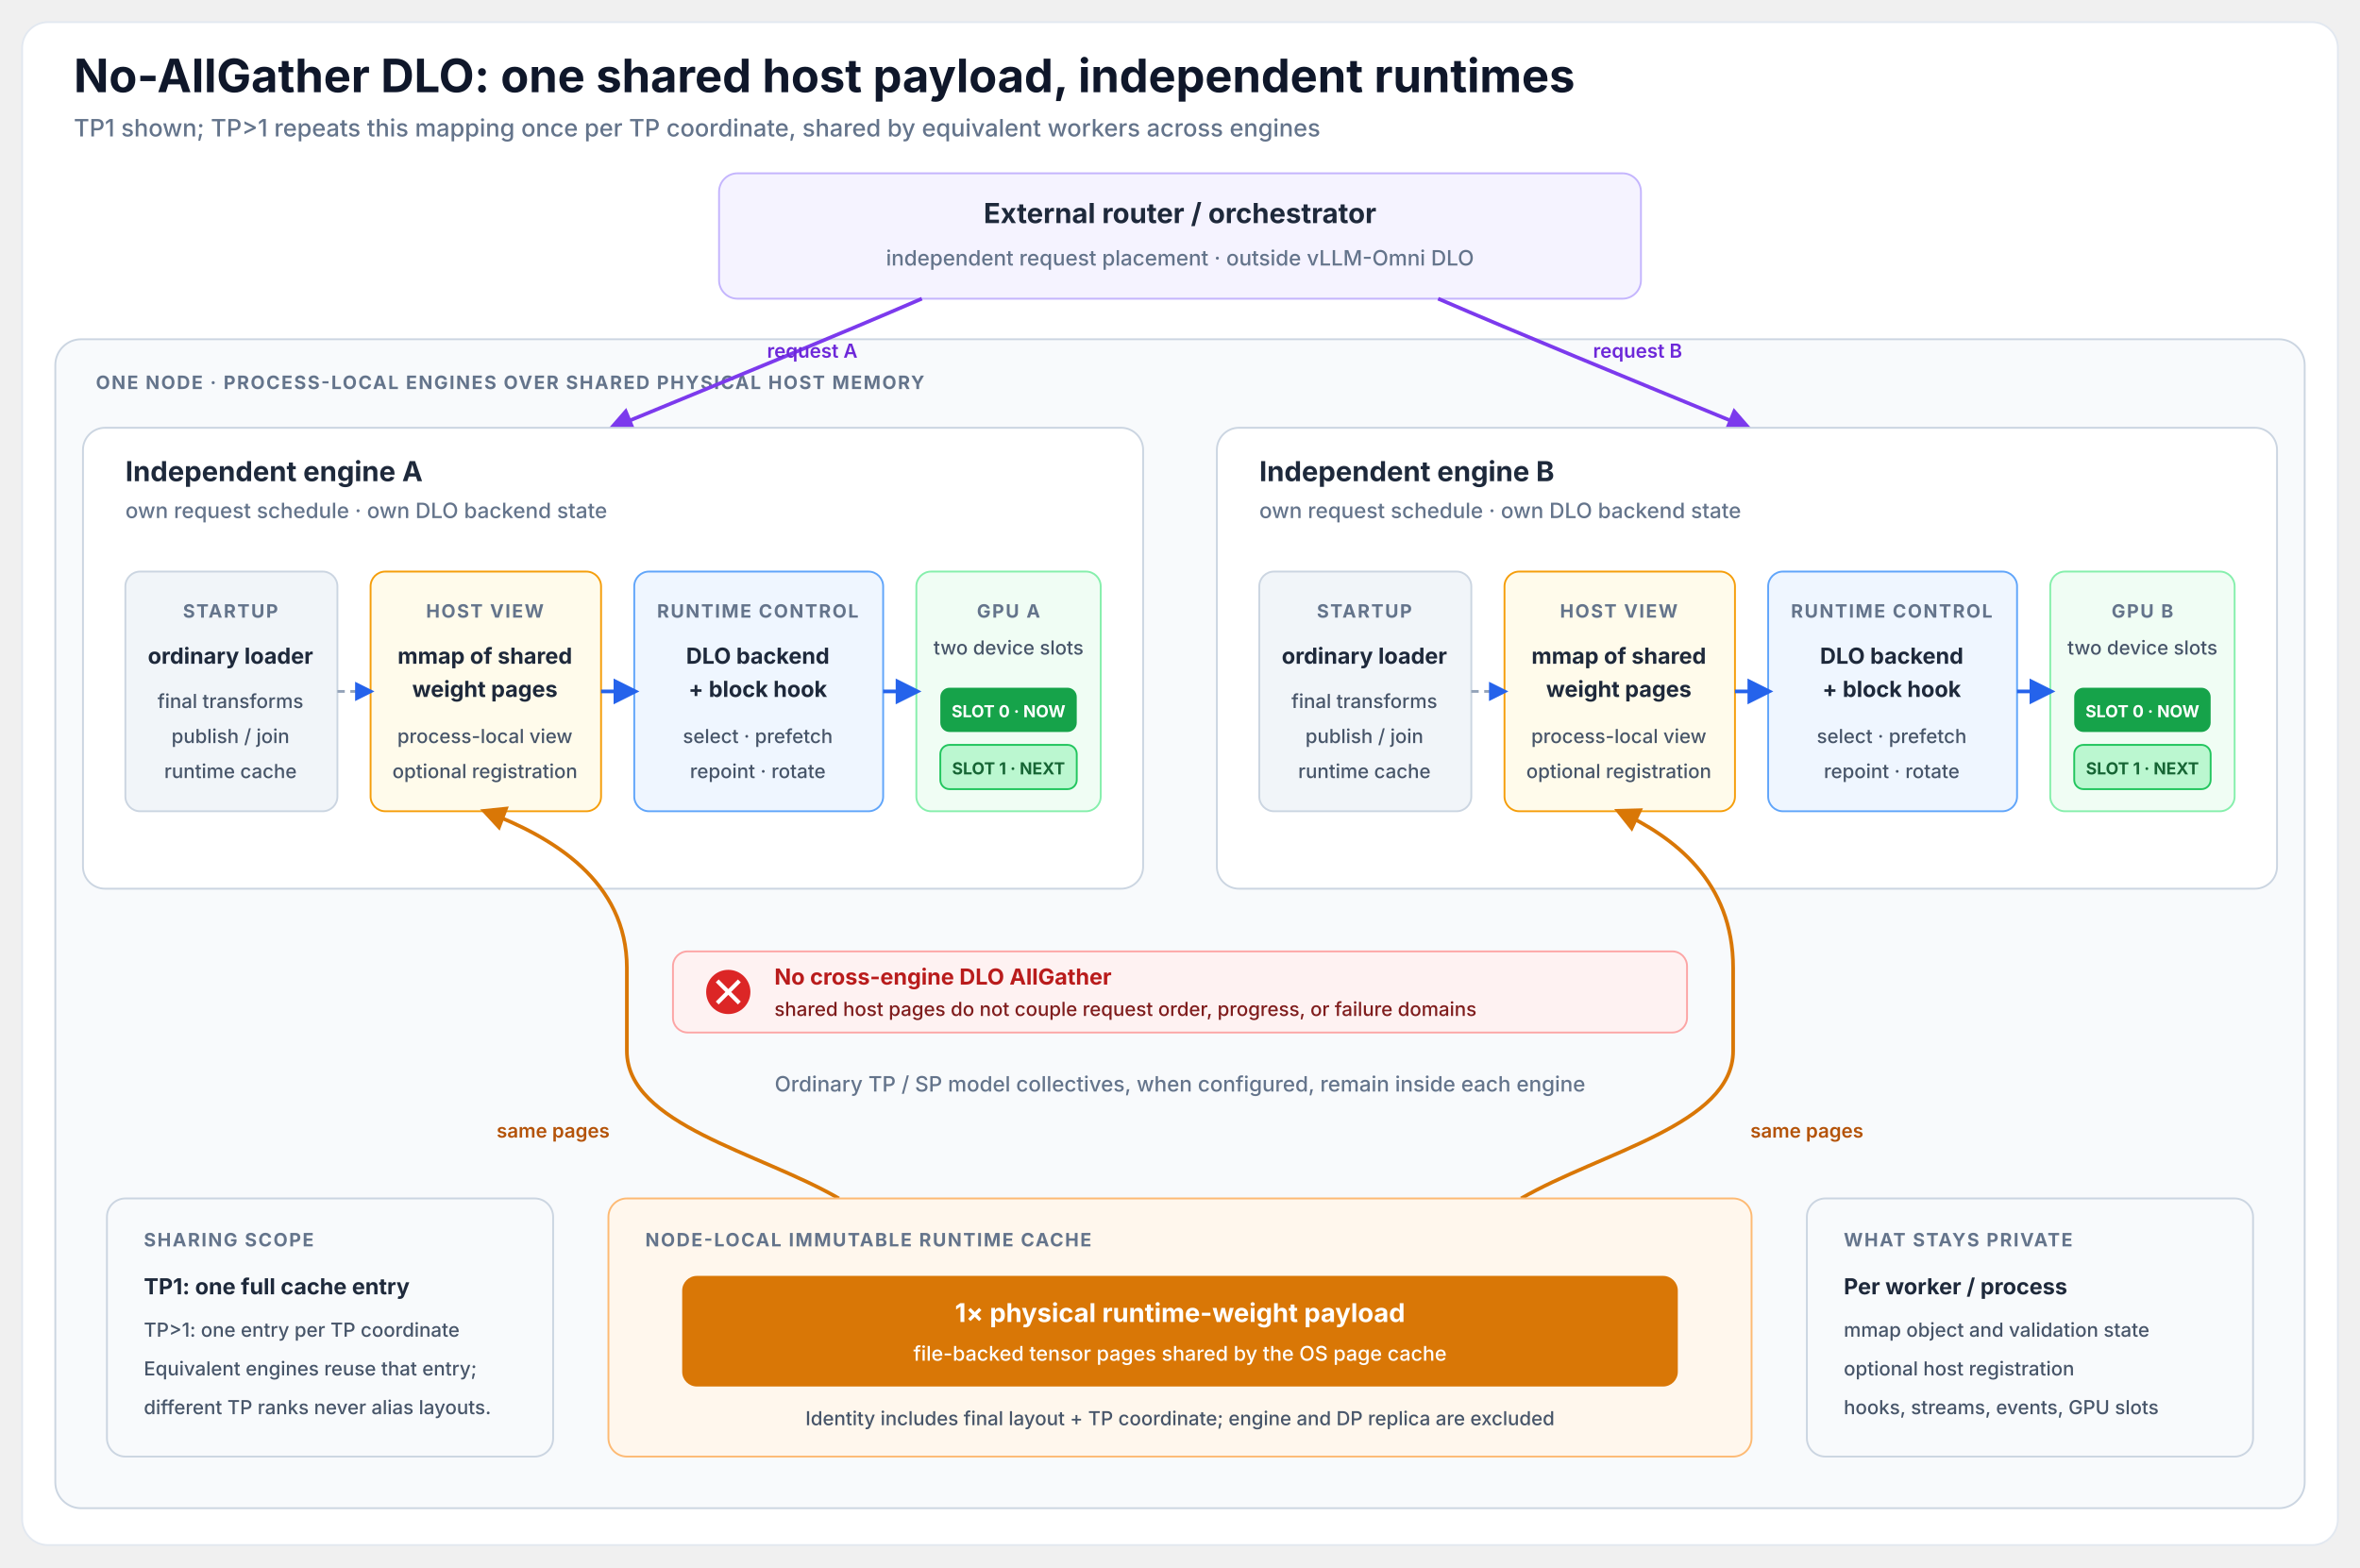
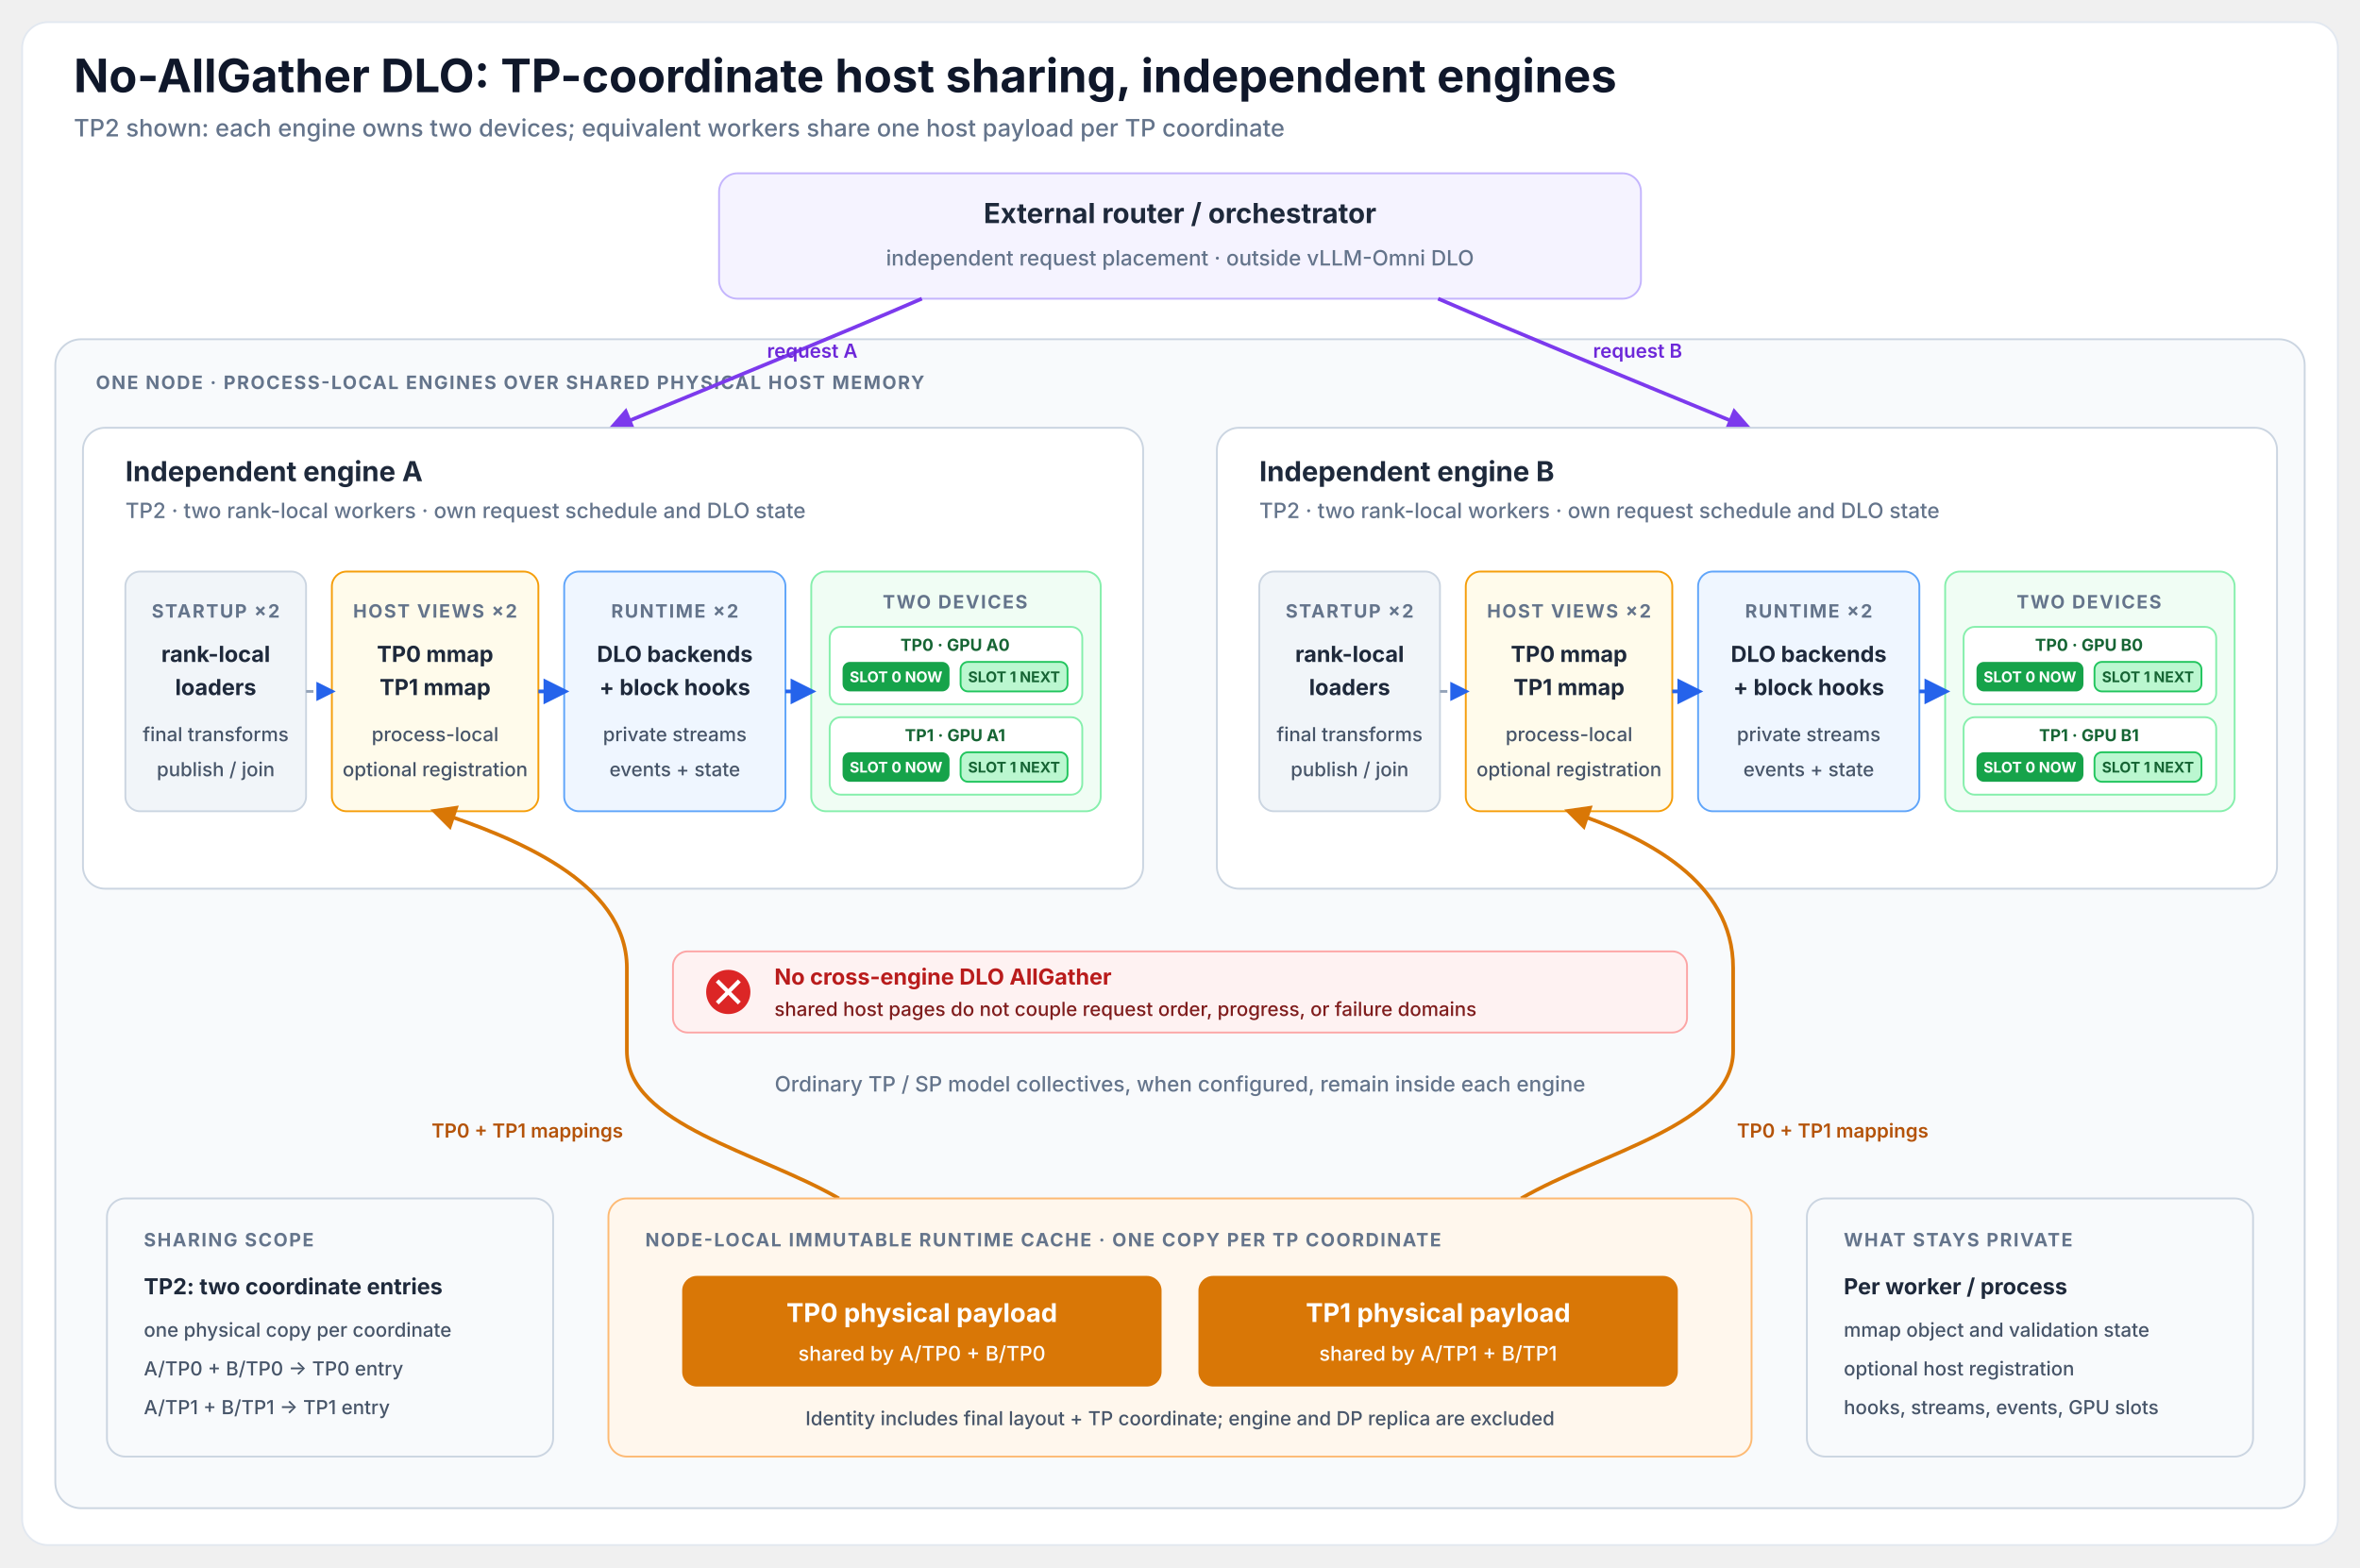
<svg xmlns="http://www.w3.org/2000/svg" width="1280" height="850" viewBox="0 0 1280 850" role="img" aria-labelledby="title desc">
  <defs>
    <marker id="request-arrow" viewBox="0 0 10 10" refX="8" refY="5" markerWidth="7" markerHeight="7" orient="auto">
      <path d="M 0 0 L 10 5 L 0 10 z" fill="#7c3aed" />
    </marker>
    <marker id="mapping-arrow" viewBox="0 0 10 10" refX="8" refY="5" markerWidth="7" markerHeight="7" orient="auto">
      <path d="M 0 0 L 10 5 L 0 10 z" fill="#d97706" />
    </marker>
    <marker id="runtime-arrow" viewBox="0 0 10 10" refX="8" refY="5" markerWidth="7" markerHeight="7" orient="auto">
      <path d="M 0 0 L 10 5 L 0 10 z" fill="#2563eb" />
    </marker>
    <style>
      .canvas { fill: #ffffff; stroke: #e2e8f0; }
      .node { fill: #f8fafc; stroke: #cbd5e1; }
      .engine { fill: #ffffff; stroke: #cbd5e1; }
      .router { fill: #f5f3ff; stroke: #c4b5fd; }
      .scope { fill: #f8fafc; stroke: #cbd5e1; }
      .cache { fill: #fff7ed; stroke: #fdba74; }
      .payload { fill: #d97706; }
      .loader { fill: #f1f5f9; stroke: #cbd5e1; }
      .mapping { fill: #fffbeb; stroke: #f59e0b; }
      .hook { fill: #eff6ff; stroke: #60a5fa; }
      .gpu { fill: #f0fdf4; stroke: #86efac; }
+       .device { fill: #ffffff; stroke: #86efac; }
      .slot-current { fill: #16a34a; }
      .slot-next { fill: #bbf7d0; stroke: #22c55e; }
      .no-collective { fill: #fef2f2; stroke: #fca5a5; }
      .title { font: 700 25px system-ui, -apple-system, Segoe UI, sans-serif; fill: #0f172a; }
      .subtitle { font: 500 13px system-ui, -apple-system, Segoe UI, sans-serif; fill: #64748b; }
      .section { font: 700 15px system-ui, -apple-system, Segoe UI, sans-serif; fill: #1e293b; }
      .section-sub { font: 500 11.5px system-ui, -apple-system, Segoe UI, sans-serif; fill: #64748b; }
      .eyebrow { font: 700 10px system-ui, -apple-system, Segoe UI, sans-serif; letter-spacing: .8px; fill: #64748b; }
      .box-title { font: 700 12px system-ui, -apple-system, Segoe UI, sans-serif; fill: #1e293b; }
      .box-text { font: 500 10.5px system-ui, -apple-system, Segoe UI, sans-serif; fill: #475569; }
      .payload-title { font: 700 14px system-ui, -apple-system, Segoe UI, sans-serif; fill: #ffffff; }
      .payload-text { font: 500 11px system-ui, -apple-system, Segoe UI, sans-serif; fill: #ffffff; }
-       .slot-text { font: 700 9px system-ui, -apple-system, Segoe UI, sans-serif; fill: #ffffff; }
-       .slot-next-text { font: 700 9px system-ui, -apple-system, Segoe UI, sans-serif; fill: #166534; }
+       .device-title { font: 700 9px system-ui, -apple-system, Segoe UI, sans-serif; fill: #166534; }
+       .slot-text { font: 700 8px system-ui, -apple-system, Segoe UI, sans-serif; fill: #ffffff; }
+       .slot-next-text { font: 700 8px system-ui, -apple-system, Segoe UI, sans-serif; fill: #166534; }
      .arrow-label { font: 600 10.5px system-ui, -apple-system, Segoe UI, sans-serif; fill: #475569; }
      .request-label { font: 600 10.5px system-ui, -apple-system, Segoe UI, sans-serif; fill: #6d28d9; }
      .mapping-label { font: 600 10.5px system-ui, -apple-system, Segoe UI, sans-serif; fill: #b45309; }
      .no-title { font: 700 12px system-ui, -apple-system, Segoe UI, sans-serif; fill: #b91c1c; }
      .no-text { font: 500 10.5px system-ui, -apple-system, Segoe UI, sans-serif; fill: #7f1d1d; }
      .request-path { fill: none; stroke: #7c3aed; stroke-width: 2; marker-end: url(#request-arrow); }
      .mapping-path { fill: none; stroke: #d97706; stroke-width: 2; marker-end: url(#mapping-arrow); }
      .runtime-path { fill: none; stroke: #2563eb; stroke-width: 2; marker-end: url(#runtime-arrow); }
      .startup-path { fill: none; stroke: #94a3b8; stroke-width: 1.5; stroke-dasharray: 4 3; marker-end: url(#runtime-arrow); }
    </style>
  </defs>
  <rect x="12" y="12" width="1256" height="826" rx="14" class="canvas" />
-   <text id="title-text" x="40" y="50" class="title">No-AllGather DLO: one shared host payload, independent runtimes</text>
-   <text x="40" y="74" class="subtitle">TP1 shown; TP&gt;1 repeats this mapping once per TP coordinate, shared by equivalent workers across engines</text>
+   <text id="title-text" x="40" y="50" class="title">No-AllGather DLO: TP-coordinate host sharing, independent engines</text>
+   <text x="40" y="74" class="subtitle">TP2 shown: each engine owns two devices; equivalent workers share one host payload per TP coordinate</text>
  <rect x="390" y="94" width="500" height="68" rx="10" class="router" />
  <text x="640" y="121" text-anchor="middle" class="section">External router / orchestrator</text>
  <text x="640" y="144" text-anchor="middle" class="section-sub">independent request placement · outside vLLM-Omni DLO</text>
  <rect x="30" y="184" width="1220" height="634" rx="14" class="node" />
  <text x="52" y="211" class="eyebrow">ONE NODE · PROCESS-LOCAL ENGINES OVER SHARED PHYSICAL HOST MEMORY</text>
  <path d="M 500 162 C 456 181, 400 204, 332 232" class="request-path" />
  <text x="416" y="194" class="request-label">request A</text>
  <path d="M 780 162 C 824 181, 880 204, 948 232" class="request-path" />
  <text x="864" y="194" class="request-label">request B</text>
  <rect x="45" y="232" width="575" height="250" rx="12" class="engine" />
  <text x="68" y="261" class="section">Independent engine A</text>
-   <text x="68" y="281" class="section-sub">own request schedule · own DLO backend state</text>
-   <rect x="68" y="310" width="115" height="130" rx="8" class="loader" />
-   <text x="125" y="335" text-anchor="middle" class="eyebrow">STARTUP</text>
-   <text x="125" y="360" text-anchor="middle" class="box-title">ordinary loader</text>
-   <text x="125" y="384" text-anchor="middle" class="box-text">final transforms</text>
-   <text x="125" y="403" text-anchor="middle" class="box-text">publish / join</text>
-   <text x="125" y="422" text-anchor="middle" class="box-text">runtime cache</text>
-   <rect x="201" y="310" width="125" height="130" rx="8" class="mapping" />
-   <text x="263" y="335" text-anchor="middle" class="eyebrow">HOST VIEW</text>
-   <text x="263" y="360" text-anchor="middle" class="box-title">mmap of shared</text>
-   <text x="263" y="378" text-anchor="middle" class="box-title">weight pages</text>
-   <text x="263" y="403" text-anchor="middle" class="box-text">process-local view</text>
-   <text x="263" y="422" text-anchor="middle" class="box-text">optional registration</text>
-   <rect x="344" y="310" width="135" height="130" rx="8" class="hook" />
-   <text x="411" y="335" text-anchor="middle" class="eyebrow">RUNTIME CONTROL</text>
-   <text x="411" y="360" text-anchor="middle" class="box-title">DLO backend</text>
-   <text x="411" y="378" text-anchor="middle" class="box-title">+ block hook</text>
-   <text x="411" y="403" text-anchor="middle" class="box-text">select · prefetch</text>
-   <text x="411" y="422" text-anchor="middle" class="box-text">repoint · rotate</text>
-   <rect x="497" y="310" width="100" height="130" rx="8" class="gpu" />
-   <text x="547" y="335" text-anchor="middle" class="eyebrow">GPU A</text>
-   <text x="547" y="355" text-anchor="middle" class="box-text">two device slots</text>
-   <rect x="510" y="373" width="74" height="24" rx="5" class="slot-current" />
-   <text x="547" y="389" text-anchor="middle" class="slot-text">SLOT 0 · NOW</text>
-   <rect x="510" y="404" width="74" height="24" rx="5" class="slot-next" />
-   <text x="547" y="420" text-anchor="middle" class="slot-next-text">SLOT 1 · NEXT</text>
-   <path d="M 183 375 L 201 375" class="startup-path" />
-   <path d="M 326 375 L 344 375" class="runtime-path" />
-   <path d="M 479 375 L 497 375" class="runtime-path" />
+   <text x="68" y="281" class="section-sub">TP2 · two rank-local workers · own request schedule and DLO state</text>
+   <rect x="68" y="310" width="98" height="130" rx="8" class="loader" />
+   <text x="117" y="335" text-anchor="middle" class="eyebrow">STARTUP ×2</text>
+   <text x="117" y="359" text-anchor="middle" class="box-title">rank-local</text>
+   <text x="117" y="377" text-anchor="middle" class="box-title">loaders</text>
+   <text x="117" y="402" text-anchor="middle" class="box-text">final transforms</text>
+   <text x="117" y="421" text-anchor="middle" class="box-text">publish / join</text>
+   <rect x="180" y="310" width="112" height="130" rx="8" class="mapping" />
+   <text x="236" y="335" text-anchor="middle" class="eyebrow">HOST VIEWS ×2</text>
+   <text x="236" y="359" text-anchor="middle" class="box-title">TP0 mmap</text>
+   <text x="236" y="377" text-anchor="middle" class="box-title">TP1 mmap</text>
+   <text x="236" y="402" text-anchor="middle" class="box-text">process-local</text>
+   <text x="236" y="421" text-anchor="middle" class="box-text">optional registration</text>
+   <rect x="306" y="310" width="120" height="130" rx="8" class="hook" />
+   <text x="366" y="335" text-anchor="middle" class="eyebrow">RUNTIME ×2</text>
+   <text x="366" y="359" text-anchor="middle" class="box-title">DLO backends</text>
+   <text x="366" y="377" text-anchor="middle" class="box-title">+ block hooks</text>
+   <text x="366" y="402" text-anchor="middle" class="box-text">private streams</text>
+   <text x="366" y="421" text-anchor="middle" class="box-text">events + state</text>
+   <rect x="440" y="310" width="157" height="130" rx="8" class="gpu" />
+   <text x="518" y="330" text-anchor="middle" class="eyebrow">TWO DEVICES</text>
+   <rect x="450" y="340" width="137" height="42" rx="6" class="device" />
+   <text x="518" y="353" text-anchor="middle" class="device-title">TP0 · GPU A0</text>
+   <rect x="457" y="359" width="58" height="16" rx="4" class="slot-current" />
+   <text x="486" y="370" text-anchor="middle" class="slot-text">SLOT 0 NOW</text>
+   <rect x="521" y="359" width="58" height="16" rx="4" class="slot-next" />
+   <text x="550" y="370" text-anchor="middle" class="slot-next-text">SLOT 1 NEXT</text>
+   <rect x="450" y="389" width="137" height="42" rx="6" class="device" />
+   <text x="518" y="402" text-anchor="middle" class="device-title">TP1 · GPU A1</text>
+   <rect x="457" y="408" width="58" height="16" rx="4" class="slot-current" />
+   <text x="486" y="419" text-anchor="middle" class="slot-text">SLOT 0 NOW</text>
+   <rect x="521" y="408" width="58" height="16" rx="4" class="slot-next" />
+   <text x="550" y="419" text-anchor="middle" class="slot-next-text">SLOT 1 NEXT</text>
+   <path d="M 166 375 L 180 375" class="startup-path" />
+   <path d="M 292 375 L 306 375" class="runtime-path" />
+   <path d="M 426 375 L 440 375" class="runtime-path" />
  <rect x="660" y="232" width="575" height="250" rx="12" class="engine" />
  <text x="683" y="261" class="section">Independent engine B</text>
-   <text x="683" y="281" class="section-sub">own request schedule · own DLO backend state</text>
-   <rect x="683" y="310" width="115" height="130" rx="8" class="loader" />
-   <text x="740" y="335" text-anchor="middle" class="eyebrow">STARTUP</text>
-   <text x="740" y="360" text-anchor="middle" class="box-title">ordinary loader</text>
-   <text x="740" y="384" text-anchor="middle" class="box-text">final transforms</text>
-   <text x="740" y="403" text-anchor="middle" class="box-text">publish / join</text>
-   <text x="740" y="422" text-anchor="middle" class="box-text">runtime cache</text>
-   <rect x="816" y="310" width="125" height="130" rx="8" class="mapping" />
-   <text x="878" y="335" text-anchor="middle" class="eyebrow">HOST VIEW</text>
-   <text x="878" y="360" text-anchor="middle" class="box-title">mmap of shared</text>
-   <text x="878" y="378" text-anchor="middle" class="box-title">weight pages</text>
-   <text x="878" y="403" text-anchor="middle" class="box-text">process-local view</text>
-   <text x="878" y="422" text-anchor="middle" class="box-text">optional registration</text>
-   <rect x="959" y="310" width="135" height="130" rx="8" class="hook" />
-   <text x="1026" y="335" text-anchor="middle" class="eyebrow">RUNTIME CONTROL</text>
-   <text x="1026" y="360" text-anchor="middle" class="box-title">DLO backend</text>
-   <text x="1026" y="378" text-anchor="middle" class="box-title">+ block hook</text>
-   <text x="1026" y="403" text-anchor="middle" class="box-text">select · prefetch</text>
-   <text x="1026" y="422" text-anchor="middle" class="box-text">repoint · rotate</text>
-   <rect x="1112" y="310" width="100" height="130" rx="8" class="gpu" />
-   <text x="1162" y="335" text-anchor="middle" class="eyebrow">GPU B</text>
-   <text x="1162" y="355" text-anchor="middle" class="box-text">two device slots</text>
-   <rect x="1125" y="373" width="74" height="24" rx="5" class="slot-current" />
-   <text x="1162" y="389" text-anchor="middle" class="slot-text">SLOT 0 · NOW</text>
-   <rect x="1125" y="404" width="74" height="24" rx="5" class="slot-next" />
-   <text x="1162" y="420" text-anchor="middle" class="slot-next-text">SLOT 1 · NEXT</text>
-   <path d="M 798 375 L 816 375" class="startup-path" />
-   <path d="M 941 375 L 959 375" class="runtime-path" />
-   <path d="M 1094 375 L 1112 375" class="runtime-path" />
+   <text x="683" y="281" class="section-sub">TP2 · two rank-local workers · own request schedule and DLO state</text>
+   <rect x="683" y="310" width="98" height="130" rx="8" class="loader" />
+   <text x="732" y="335" text-anchor="middle" class="eyebrow">STARTUP ×2</text>
+   <text x="732" y="359" text-anchor="middle" class="box-title">rank-local</text>
+   <text x="732" y="377" text-anchor="middle" class="box-title">loaders</text>
+   <text x="732" y="402" text-anchor="middle" class="box-text">final transforms</text>
+   <text x="732" y="421" text-anchor="middle" class="box-text">publish / join</text>
+   <rect x="795" y="310" width="112" height="130" rx="8" class="mapping" />
+   <text x="851" y="335" text-anchor="middle" class="eyebrow">HOST VIEWS ×2</text>
+   <text x="851" y="359" text-anchor="middle" class="box-title">TP0 mmap</text>
+   <text x="851" y="377" text-anchor="middle" class="box-title">TP1 mmap</text>
+   <text x="851" y="402" text-anchor="middle" class="box-text">process-local</text>
+   <text x="851" y="421" text-anchor="middle" class="box-text">optional registration</text>
+   <rect x="921" y="310" width="120" height="130" rx="8" class="hook" />
+   <text x="981" y="335" text-anchor="middle" class="eyebrow">RUNTIME ×2</text>
+   <text x="981" y="359" text-anchor="middle" class="box-title">DLO backends</text>
+   <text x="981" y="377" text-anchor="middle" class="box-title">+ block hooks</text>
+   <text x="981" y="402" text-anchor="middle" class="box-text">private streams</text>
+   <text x="981" y="421" text-anchor="middle" class="box-text">events + state</text>
+   <rect x="1055" y="310" width="157" height="130" rx="8" class="gpu" />
+   <text x="1133" y="330" text-anchor="middle" class="eyebrow">TWO DEVICES</text>
+   <rect x="1065" y="340" width="137" height="42" rx="6" class="device" />
+   <text x="1133" y="353" text-anchor="middle" class="device-title">TP0 · GPU B0</text>
+   <rect x="1072" y="359" width="58" height="16" rx="4" class="slot-current" />
+   <text x="1101" y="370" text-anchor="middle" class="slot-text">SLOT 0 NOW</text>
+   <rect x="1136" y="359" width="58" height="16" rx="4" class="slot-next" />
+   <text x="1165" y="370" text-anchor="middle" class="slot-next-text">SLOT 1 NEXT</text>
+   <rect x="1065" y="389" width="137" height="42" rx="6" class="device" />
+   <text x="1133" y="402" text-anchor="middle" class="device-title">TP1 · GPU B1</text>
+   <rect x="1072" y="408" width="58" height="16" rx="4" class="slot-current" />
+   <text x="1101" y="419" text-anchor="middle" class="slot-text">SLOT 0 NOW</text>
+   <rect x="1136" y="408" width="58" height="16" rx="4" class="slot-next" />
+   <text x="1165" y="419" text-anchor="middle" class="slot-next-text">SLOT 1 NEXT</text>
+   <path d="M 781 375 L 795 375" class="startup-path" />
+   <path d="M 907 375 L 921 375" class="runtime-path" />
+   <path d="M 1041 375 L 1055 375" class="runtime-path" />
  <rect x="365" y="516" width="550" height="44" rx="8" class="no-collective" />
  <circle cx="395" cy="538" r="12" fill="#dc2626" />
  <path d="M 389 532 L 401 544 M 401 532 L 389 544" stroke="#ffffff" stroke-width="2.2" />
  <text x="420" y="534" class="no-title">No cross-engine DLO AllGather</text>
  <text x="420" y="551" class="no-text">shared host pages do not couple request order, progress, or failure domains</text>
  <text x="640" y="592" text-anchor="middle" class="section-sub">Ordinary TP / SP model collectives, when configured, remain inside each engine</text>
-   <path d="M 455 650 C 412 625, 340 610, 340 570 L 340 525 C 340 478, 300 454, 263 440" class="mapping-path" />
-   <text x="300" y="617" text-anchor="middle" class="mapping-label">same pages</text>
-   <path d="M 825 650 C 868 625, 940 610, 940 570 L 940 525 C 940 478, 908 454, 878 440" class="mapping-path" />
-   <text x="980" y="617" text-anchor="middle" class="mapping-label">same pages</text>
+   <path d="M 455 650 C 412 625, 340 610, 340 570 L 340 525 C 340 478, 278 454, 236 440" class="mapping-path" />
+   <text x="286" y="617" text-anchor="middle" class="mapping-label">TP0 + TP1 mappings</text>
+   <path d="M 825 650 C 868 625, 940 610, 940 570 L 940 525 C 940 478, 893 454, 851 440" class="mapping-path" />
+   <text x="994" y="617" text-anchor="middle" class="mapping-label">TP0 + TP1 mappings</text>
  <rect x="58" y="650" width="242" height="140" rx="10" class="scope" />
  <text x="78" y="676" class="eyebrow">SHARING SCOPE</text>
-   <text x="78" y="702" class="box-title">TP1: one full cache entry</text>
-   <text x="78" y="725" class="box-text">TP&gt;1: one entry per TP coordinate</text>
-   <text x="78" y="746" class="box-text">Equivalent engines reuse that entry;</text>
-   <text x="78" y="767" class="box-text">different TP ranks never alias layouts.</text>
+   <text x="78" y="702" class="box-title">TP2: two coordinate entries</text>
+   <text x="78" y="725" class="box-text">one physical copy per coordinate</text>
+   <text x="78" y="746" class="box-text">A/TP0 + B/TP0 → TP0 entry</text>
+   <text x="78" y="767" class="box-text">A/TP1 + B/TP1 → TP1 entry</text>
  <rect x="330" y="650" width="620" height="140" rx="10" class="cache" />
-   <text x="350" y="676" class="eyebrow">NODE-LOCAL IMMUTABLE RUNTIME CACHE</text>
-   <rect x="370" y="692" width="540" height="60" rx="8" class="payload" />
-   <text x="640" y="717" text-anchor="middle" class="payload-title">1× physical runtime-weight payload</text>
-   <text x="640" y="738" text-anchor="middle" class="payload-text">file-backed tensor pages shared by the OS page cache</text>
+   <text x="350" y="676" class="eyebrow">NODE-LOCAL IMMUTABLE RUNTIME CACHE · ONE COPY PER TP COORDINATE</text>
+   <rect x="370" y="692" width="260" height="60" rx="8" class="payload" />
+   <text x="500" y="717" text-anchor="middle" class="payload-title">TP0 physical payload</text>
+   <text x="500" y="738" text-anchor="middle" class="payload-text">shared by A/TP0 + B/TP0</text>
+   <rect x="650" y="692" width="260" height="60" rx="8" class="payload" />
+   <text x="780" y="717" text-anchor="middle" class="payload-title">TP1 physical payload</text>
+   <text x="780" y="738" text-anchor="middle" class="payload-text">shared by A/TP1 + B/TP1</text>
  <text x="640" y="773" text-anchor="middle" class="box-text">Identity includes final layout + TP coordinate; engine and DP replica are excluded</text>
  <rect x="980" y="650" width="242" height="140" rx="10" class="scope" />
  <text x="1000" y="676" class="eyebrow">WHAT STAYS PRIVATE</text>
  <text x="1000" y="702" class="box-title">Per worker / process</text>
  <text x="1000" y="725" class="box-text">mmap object and validation state</text>
  <text x="1000" y="746" class="box-text">optional host registration</text>
  <text x="1000" y="767" class="box-text">hooks, streams, events, GPU slots</text>
</svg>
